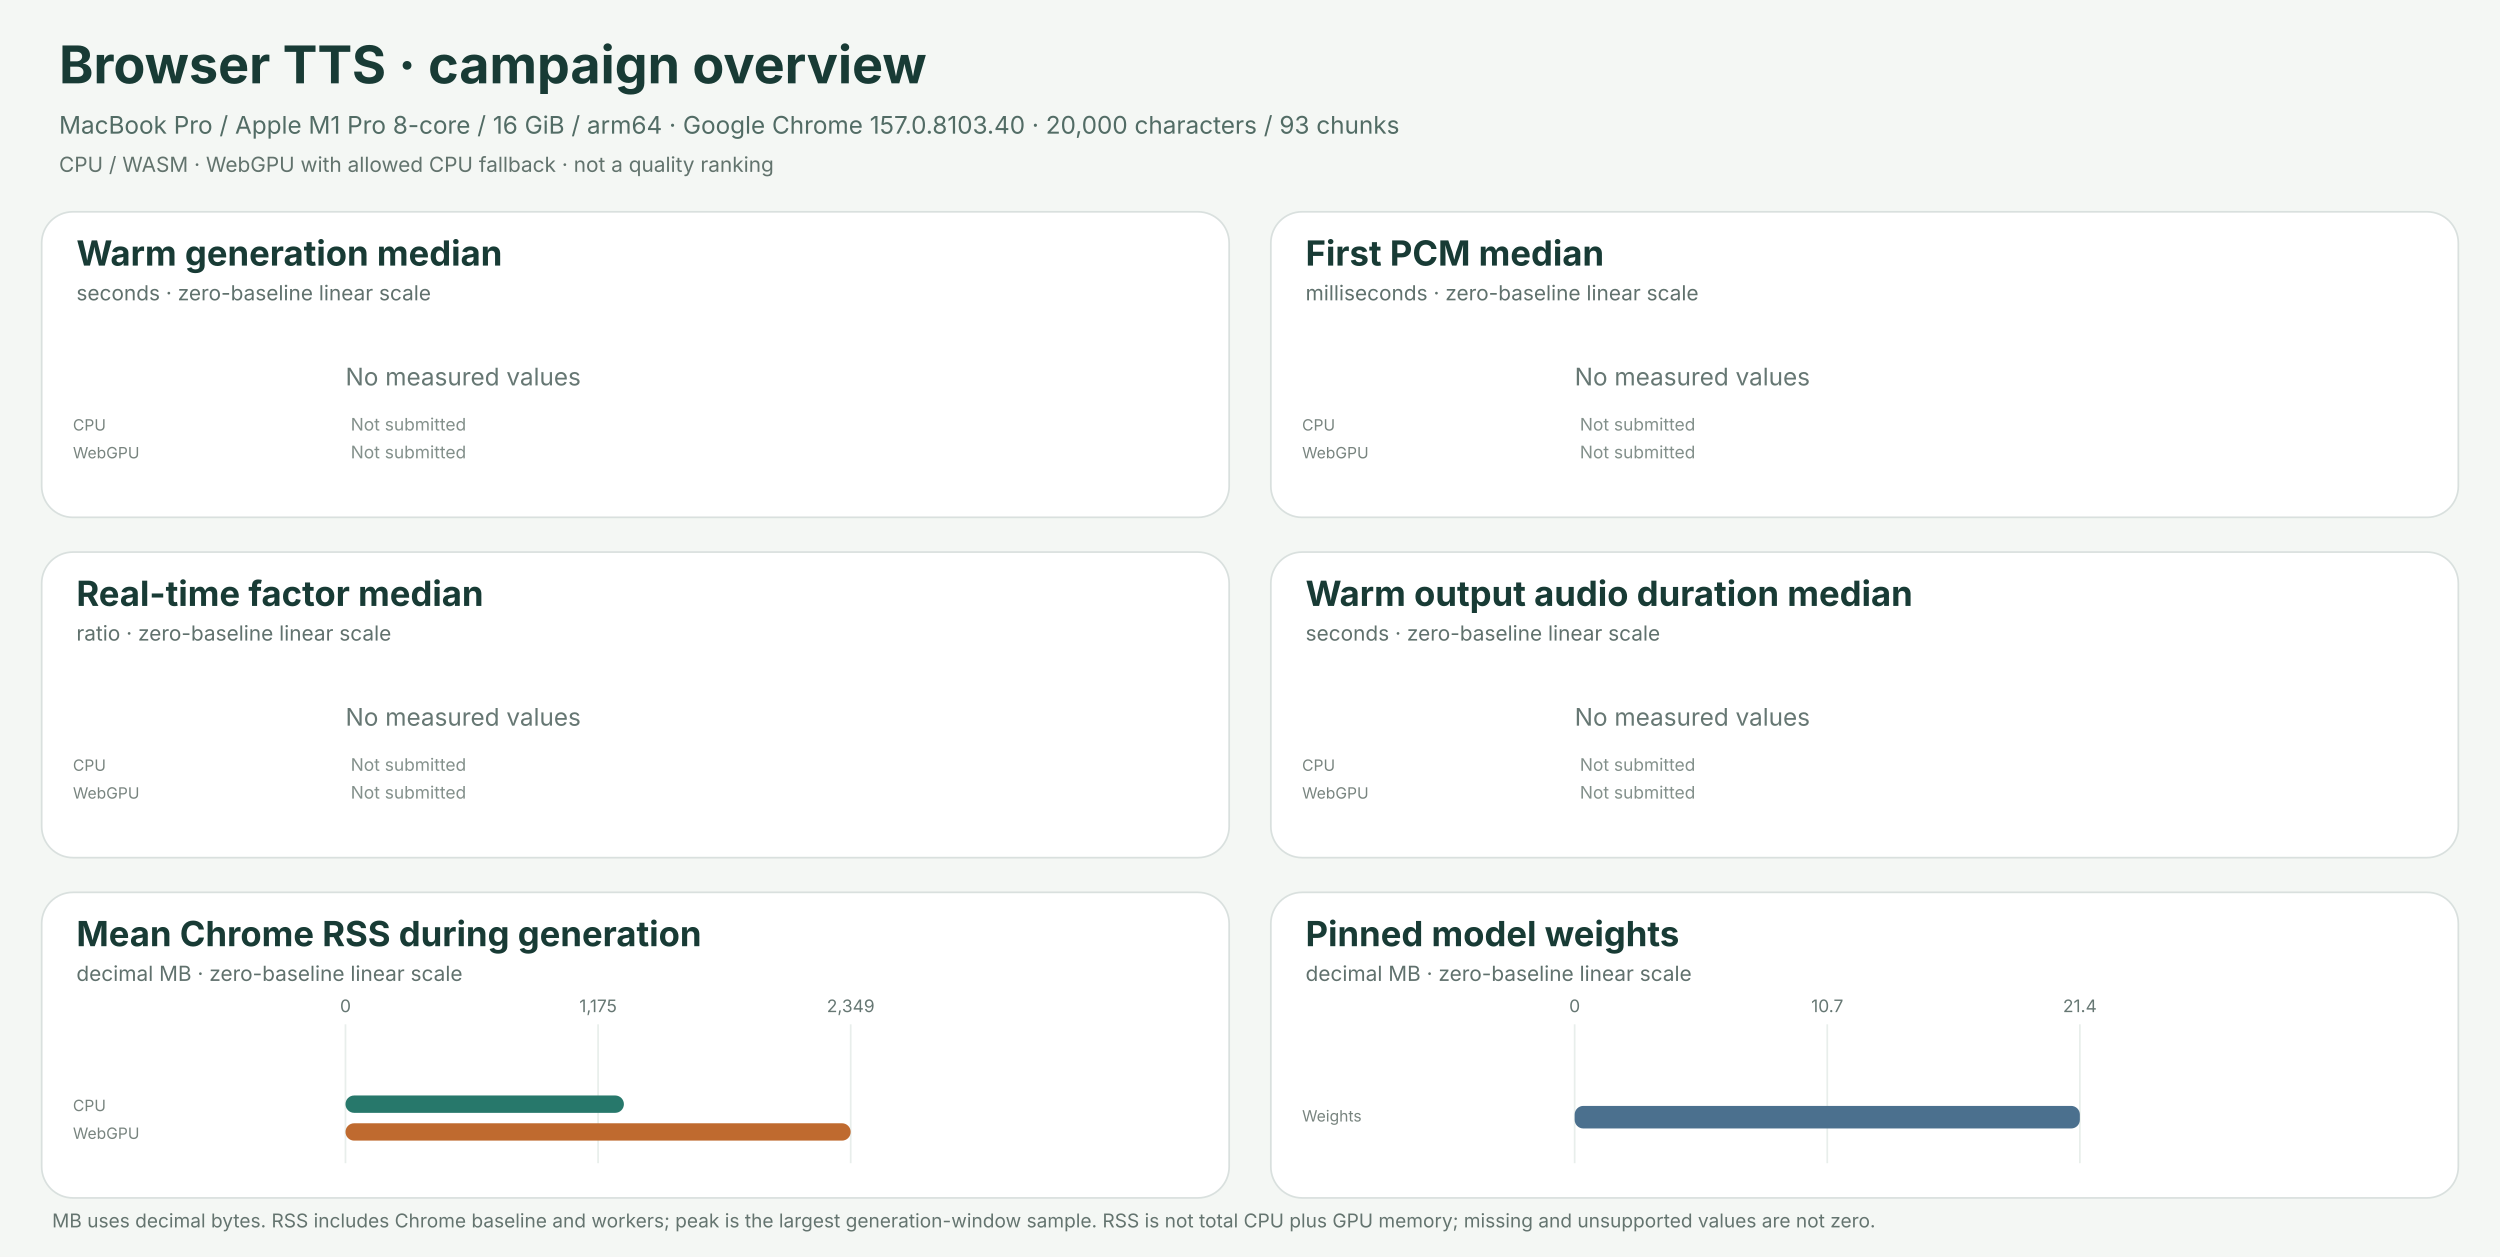
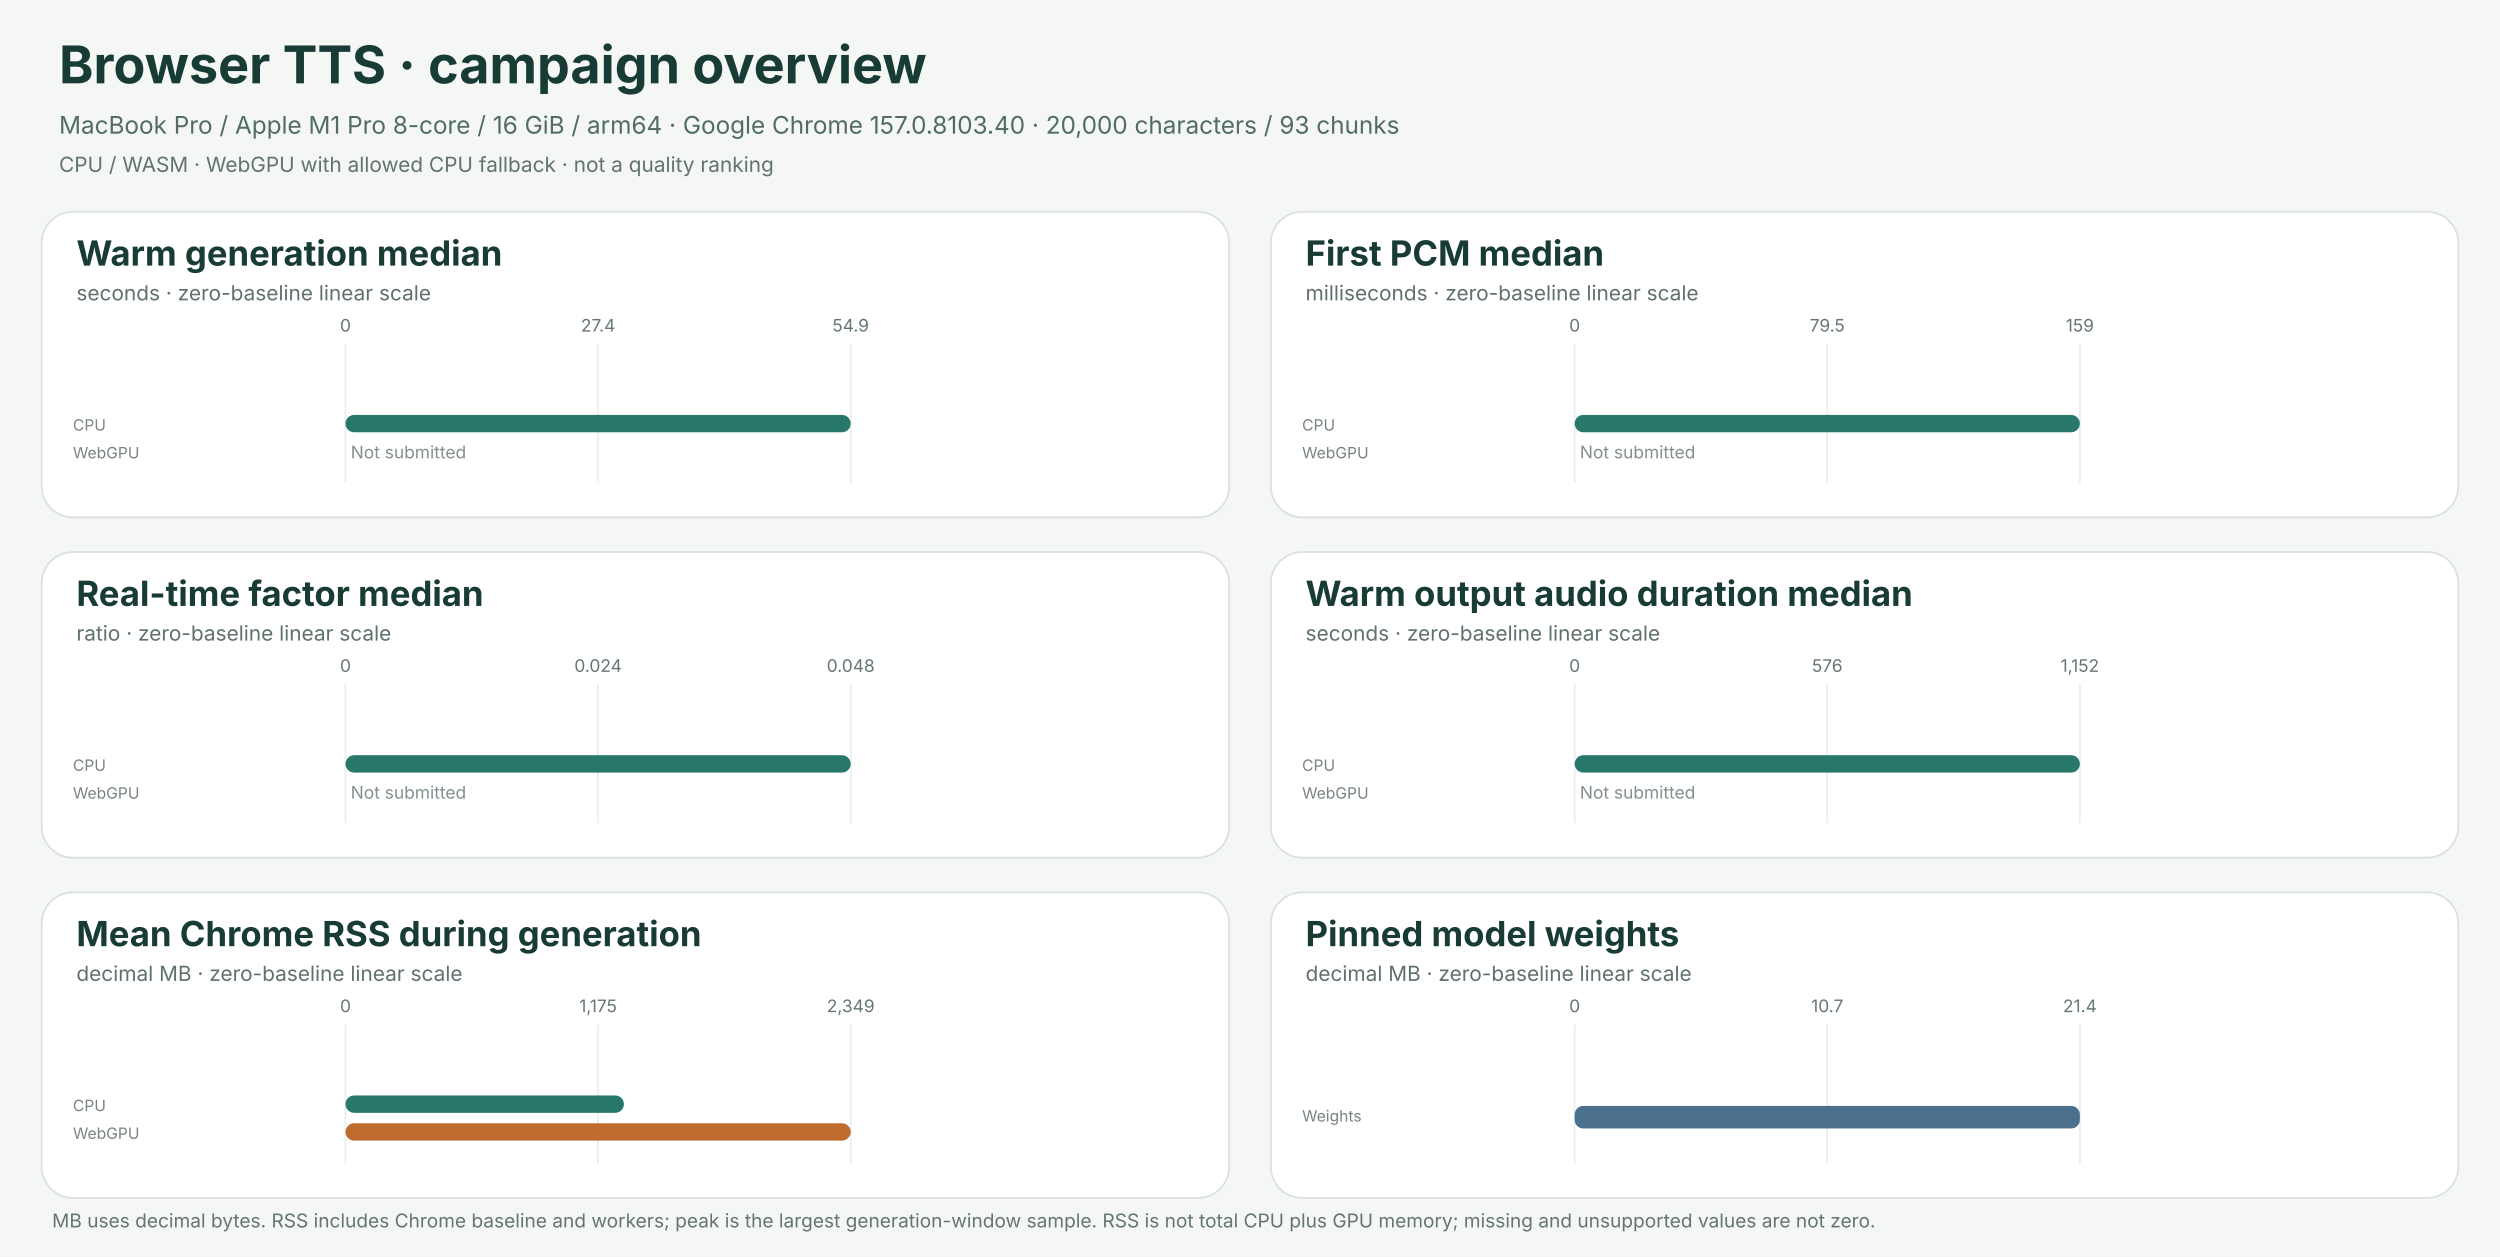
<svg xmlns="http://www.w3.org/2000/svg" width="1440" height="724" viewBox="0 0 1440 724" role="img" aria-labelledby="campaign-title campaign-desc">
  <rect width="100%" height="100%" fill="#f4f7f4" />
  <g font-family="system-ui,-apple-system,BlinkMacSystemFont,Segoe UI,sans-serif" fill="#183b35">
    <text x="34" y="48" font-size="30" font-weight="750">Browser TTS · campaign overview</text>
    <text x="34" y="77" font-size="14" fill="#526c65">MacBook Pro / Apple M1 Pro 8-core / 16 GiB / arm64 · Google Chrome 157.0.8103.40 · 20,000 characters / 93 chunks</text>
    <text x="34" y="99" font-size="12" fill="#62736d">CPU / WASM · WebGPU with allowed CPU fallback · not a quality ranking</text>
    <g>
      <rect x="24" y="122" width="684" height="176" rx="18" fill="#ffffff" stroke="#d9e0de" />
      <text x="44" y="153" font-size="20" font-weight="700" fill="#183b35">Warm generation median</text>
      <text x="44" y="173" font-size="12" fill="#60716d">seconds · zero-baseline linear scale</text>
-       <text x="199" y="222" font-size="14" fill="#667773">No measured values</text>
+       <path d="M199 198V278" stroke="#e8eeeb" />
+       <text x="199" y="191" text-anchor="middle" font-size="10" fill="#667773">0</text>
+       <path d="M344.5 198V278" stroke="#e8eeeb" />
+       <text x="344.5" y="191" text-anchor="middle" font-size="10" fill="#667773">27.4</text>
+       <path d="M490 198V278" stroke="#e8eeeb" />
+       <text x="490" y="191" text-anchor="middle" font-size="10" fill="#667773">54.9</text>
      <text x="42" y="232" font-size="12" font-weight="600" fill="#243f39" />
      <text x="42" y="248" font-size="9" fill="#78847f">CPU</text>
-       <text x="202" y="248" font-size="10" fill="#83908b">Not submitted</text>
+       <rect x="199" y="239" width="291.00" height="10" rx="5" fill="#27786b" />
+       <text x="498" y="248" font-size="10" fill="#263d37" />
      <text x="42" y="264" font-size="9" fill="#78847f">WebGPU</text>
      <text x="202" y="264" font-size="10" fill="#83908b">Not submitted</text>
    </g>
    <g>
      <rect x="732" y="122" width="684" height="176" rx="18" fill="#ffffff" stroke="#d9e0de" />
      <text x="752" y="153" font-size="20" font-weight="700" fill="#183b35">First PCM median</text>
      <text x="752" y="173" font-size="12" fill="#60716d">milliseconds · zero-baseline linear scale</text>
-       <text x="907" y="222" font-size="14" fill="#667773">No measured values</text>
+       <path d="M907 198V278" stroke="#e8eeeb" />
+       <text x="907" y="191" text-anchor="middle" font-size="10" fill="#667773">0</text>
+       <path d="M1052.5 198V278" stroke="#e8eeeb" />
+       <text x="1052.5" y="191" text-anchor="middle" font-size="10" fill="#667773">79.5</text>
+       <path d="M1198 198V278" stroke="#e8eeeb" />
+       <text x="1198" y="191" text-anchor="middle" font-size="10" fill="#667773">159</text>
      <text x="750" y="232" font-size="12" font-weight="600" fill="#243f39" />
      <text x="750" y="248" font-size="9" fill="#78847f">CPU</text>
-       <text x="910" y="248" font-size="10" fill="#83908b">Not submitted</text>
+       <rect x="907" y="239" width="291.00" height="10" rx="5" fill="#27786b" />
+       <text x="1206" y="248" font-size="10" fill="#263d37" />
      <text x="750" y="264" font-size="9" fill="#78847f">WebGPU</text>
      <text x="910" y="264" font-size="10" fill="#83908b">Not submitted</text>
    </g>
    <g>
      <rect x="24" y="318" width="684" height="176" rx="18" fill="#ffffff" stroke="#d9e0de" />
      <text x="44" y="349" font-size="20" font-weight="700" fill="#183b35">Real-time factor median</text>
      <text x="44" y="369" font-size="12" fill="#60716d">ratio · zero-baseline linear scale</text>
-       <text x="199" y="418" font-size="14" fill="#667773">No measured values</text>
+       <path d="M199 394V474" stroke="#e8eeeb" />
+       <text x="199" y="387" text-anchor="middle" font-size="10" fill="#667773">0</text>
+       <path d="M344.5 394V474" stroke="#e8eeeb" />
+       <text x="344.5" y="387" text-anchor="middle" font-size="10" fill="#667773">0.024</text>
+       <path d="M490 394V474" stroke="#e8eeeb" />
+       <text x="490" y="387" text-anchor="middle" font-size="10" fill="#667773">0.048</text>
      <text x="42" y="428" font-size="12" font-weight="600" fill="#243f39" />
      <text x="42" y="444" font-size="9" fill="#78847f">CPU</text>
-       <text x="202" y="444" font-size="10" fill="#83908b">Not submitted</text>
+       <rect x="199" y="435" width="291.00" height="10" rx="5" fill="#27786b" />
+       <text x="498" y="444" font-size="10" fill="#263d37" />
      <text x="42" y="460" font-size="9" fill="#78847f">WebGPU</text>
      <text x="202" y="460" font-size="10" fill="#83908b">Not submitted</text>
    </g>
    <g>
      <rect x="732" y="318" width="684" height="176" rx="18" fill="#ffffff" stroke="#d9e0de" />
      <text x="752" y="349" font-size="20" font-weight="700" fill="#183b35">Warm output audio duration median</text>
      <text x="752" y="369" font-size="12" fill="#60716d">seconds · zero-baseline linear scale</text>
-       <text x="907" y="418" font-size="14" fill="#667773">No measured values</text>
+       <path d="M907 394V474" stroke="#e8eeeb" />
+       <text x="907" y="387" text-anchor="middle" font-size="10" fill="#667773">0</text>
+       <path d="M1052.5 394V474" stroke="#e8eeeb" />
+       <text x="1052.5" y="387" text-anchor="middle" font-size="10" fill="#667773">576</text>
+       <path d="M1198 394V474" stroke="#e8eeeb" />
+       <text x="1198" y="387" text-anchor="middle" font-size="10" fill="#667773">1,152</text>
      <text x="750" y="428" font-size="12" font-weight="600" fill="#243f39" />
      <text x="750" y="444" font-size="9" fill="#78847f">CPU</text>
-       <text x="910" y="444" font-size="10" fill="#83908b">Not submitted</text>
+       <rect x="907" y="435" width="291.00" height="10" rx="5" fill="#27786b" />
+       <text x="1206" y="444" font-size="10" fill="#263d37" />
      <text x="750" y="460" font-size="9" fill="#78847f">WebGPU</text>
      <text x="910" y="460" font-size="10" fill="#83908b">Not submitted</text>
    </g>
    <g>
      <rect x="24" y="514" width="684" height="176" rx="18" fill="#ffffff" stroke="#d9e0de" />
      <text x="44" y="545" font-size="20" font-weight="700" fill="#183b35">Mean Chrome RSS during generation</text>
      <text x="44" y="565" font-size="12" fill="#60716d">decimal MB · zero-baseline linear scale</text>
      <path d="M199 590V670" stroke="#e8eeeb" />
      <text x="199" y="583" text-anchor="middle" font-size="10" fill="#667773">0</text>
      <path d="M344.5 590V670" stroke="#e8eeeb" />
      <text x="344.5" y="583" text-anchor="middle" font-size="10" fill="#667773">1,175</text>
      <path d="M490 590V670" stroke="#e8eeeb" />
      <text x="490" y="583" text-anchor="middle" font-size="10" fill="#667773">2,349</text>
      <text x="42" y="624" font-size="12" font-weight="600" fill="#243f39" />
      <text x="42" y="640" font-size="9" fill="#78847f">CPU</text>
      <rect x="199" y="631" width="160.37" height="10" rx="5" fill="#27786b" />
      <text x="498" y="640" font-size="10" fill="#263d37" />
      <text x="42" y="656" font-size="9" fill="#78847f">WebGPU</text>
      <rect x="199" y="647" width="291.00" height="10" rx="5" fill="#bf6a2f" />
      <text x="498" y="656" font-size="10" fill="#263d37" />
    </g>
    <g>
      <rect x="732" y="514" width="684" height="176" rx="18" fill="#ffffff" stroke="#d9e0de" />
      <text x="752" y="545" font-size="20" font-weight="700" fill="#183b35">Pinned model weights</text>
      <text x="752" y="565" font-size="12" fill="#60716d">decimal MB · zero-baseline linear scale</text>
      <path d="M907 590V670" stroke="#e8eeeb" />
      <text x="907" y="583" text-anchor="middle" font-size="10" fill="#667773">0</text>
      <path d="M1052.5 590V670" stroke="#e8eeeb" />
      <text x="1052.5" y="583" text-anchor="middle" font-size="10" fill="#667773">10.7</text>
      <path d="M1198 590V670" stroke="#e8eeeb" />
      <text x="1198" y="583" text-anchor="middle" font-size="10" fill="#667773">21.4</text>
      <text x="750" y="624" font-size="12" font-weight="600" fill="#243f39" />
      <text x="750" y="646" font-size="9" fill="#78847f">Weights</text>
      <rect x="907" y="637" width="291.00" height="13" rx="5" fill="#4b708e" />
      <text x="1206" y="646" font-size="10" fill="#263d37" />
    </g>
    <text x="30" y="707" font-size="11" fill="#64746f">MB uses decimal bytes. RSS includes Chrome baseline and workers; peak is the largest generation-window sample. RSS is not total CPU plus GPU memory; missing and unsupported values are not zero.</text>
  </g>
</svg>
